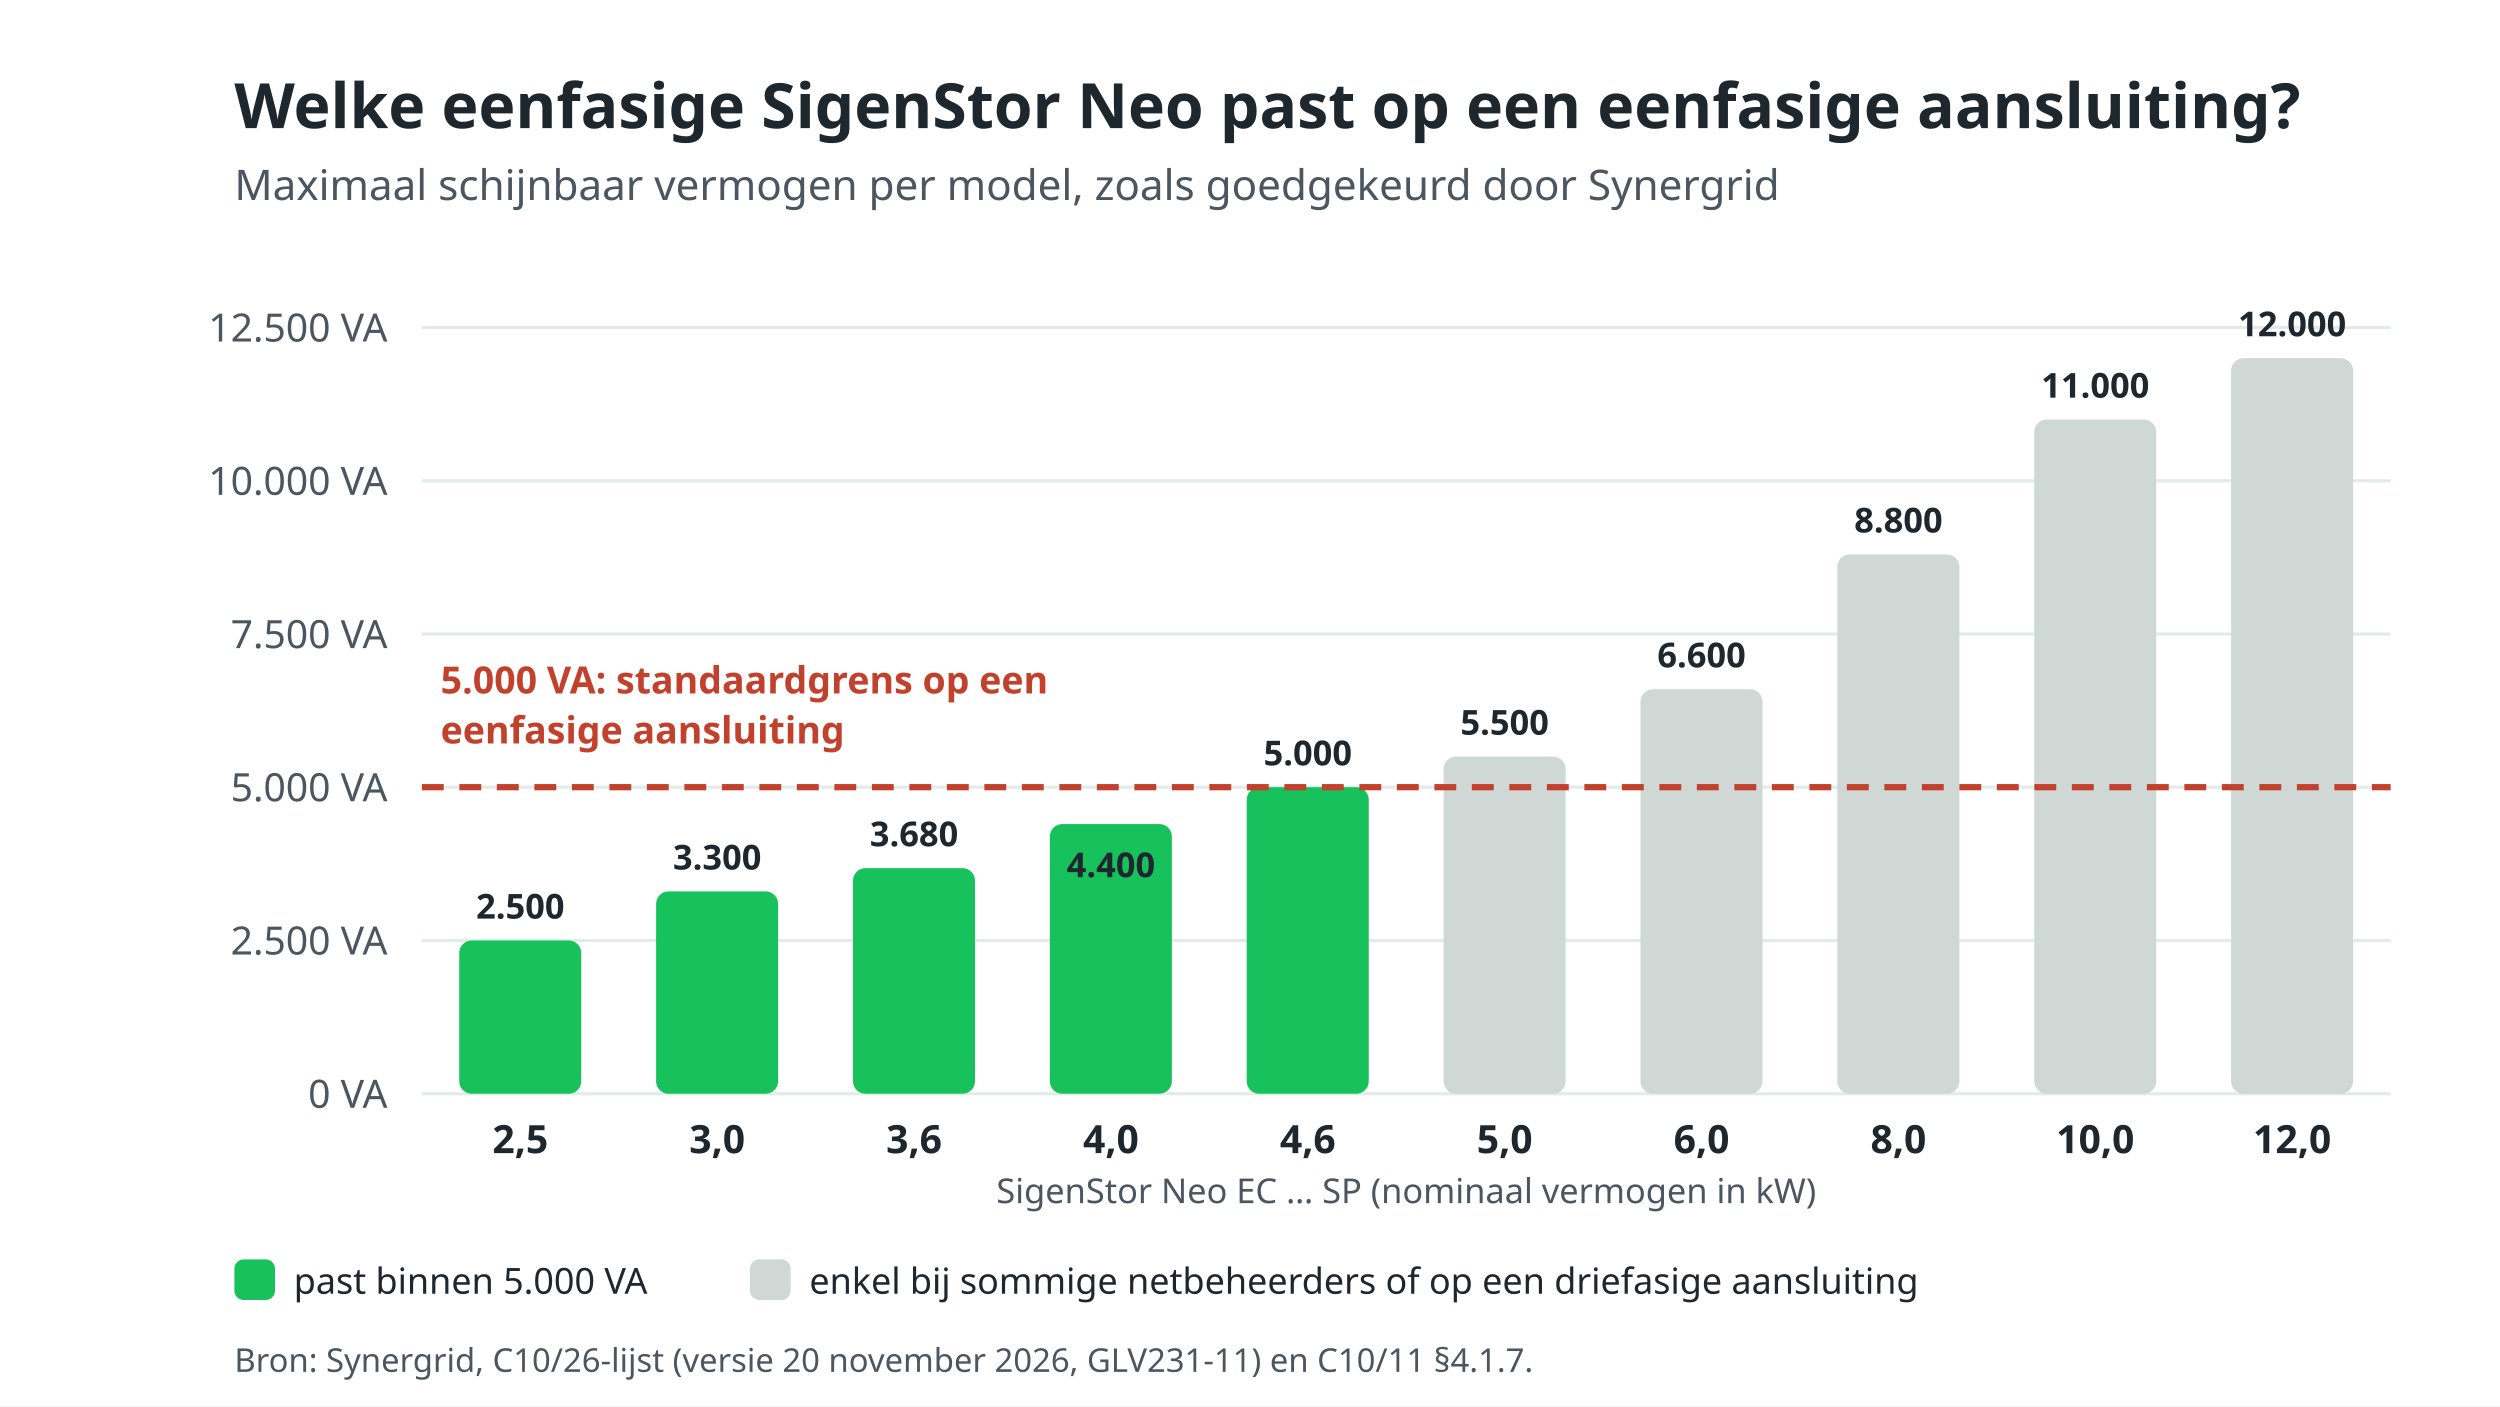
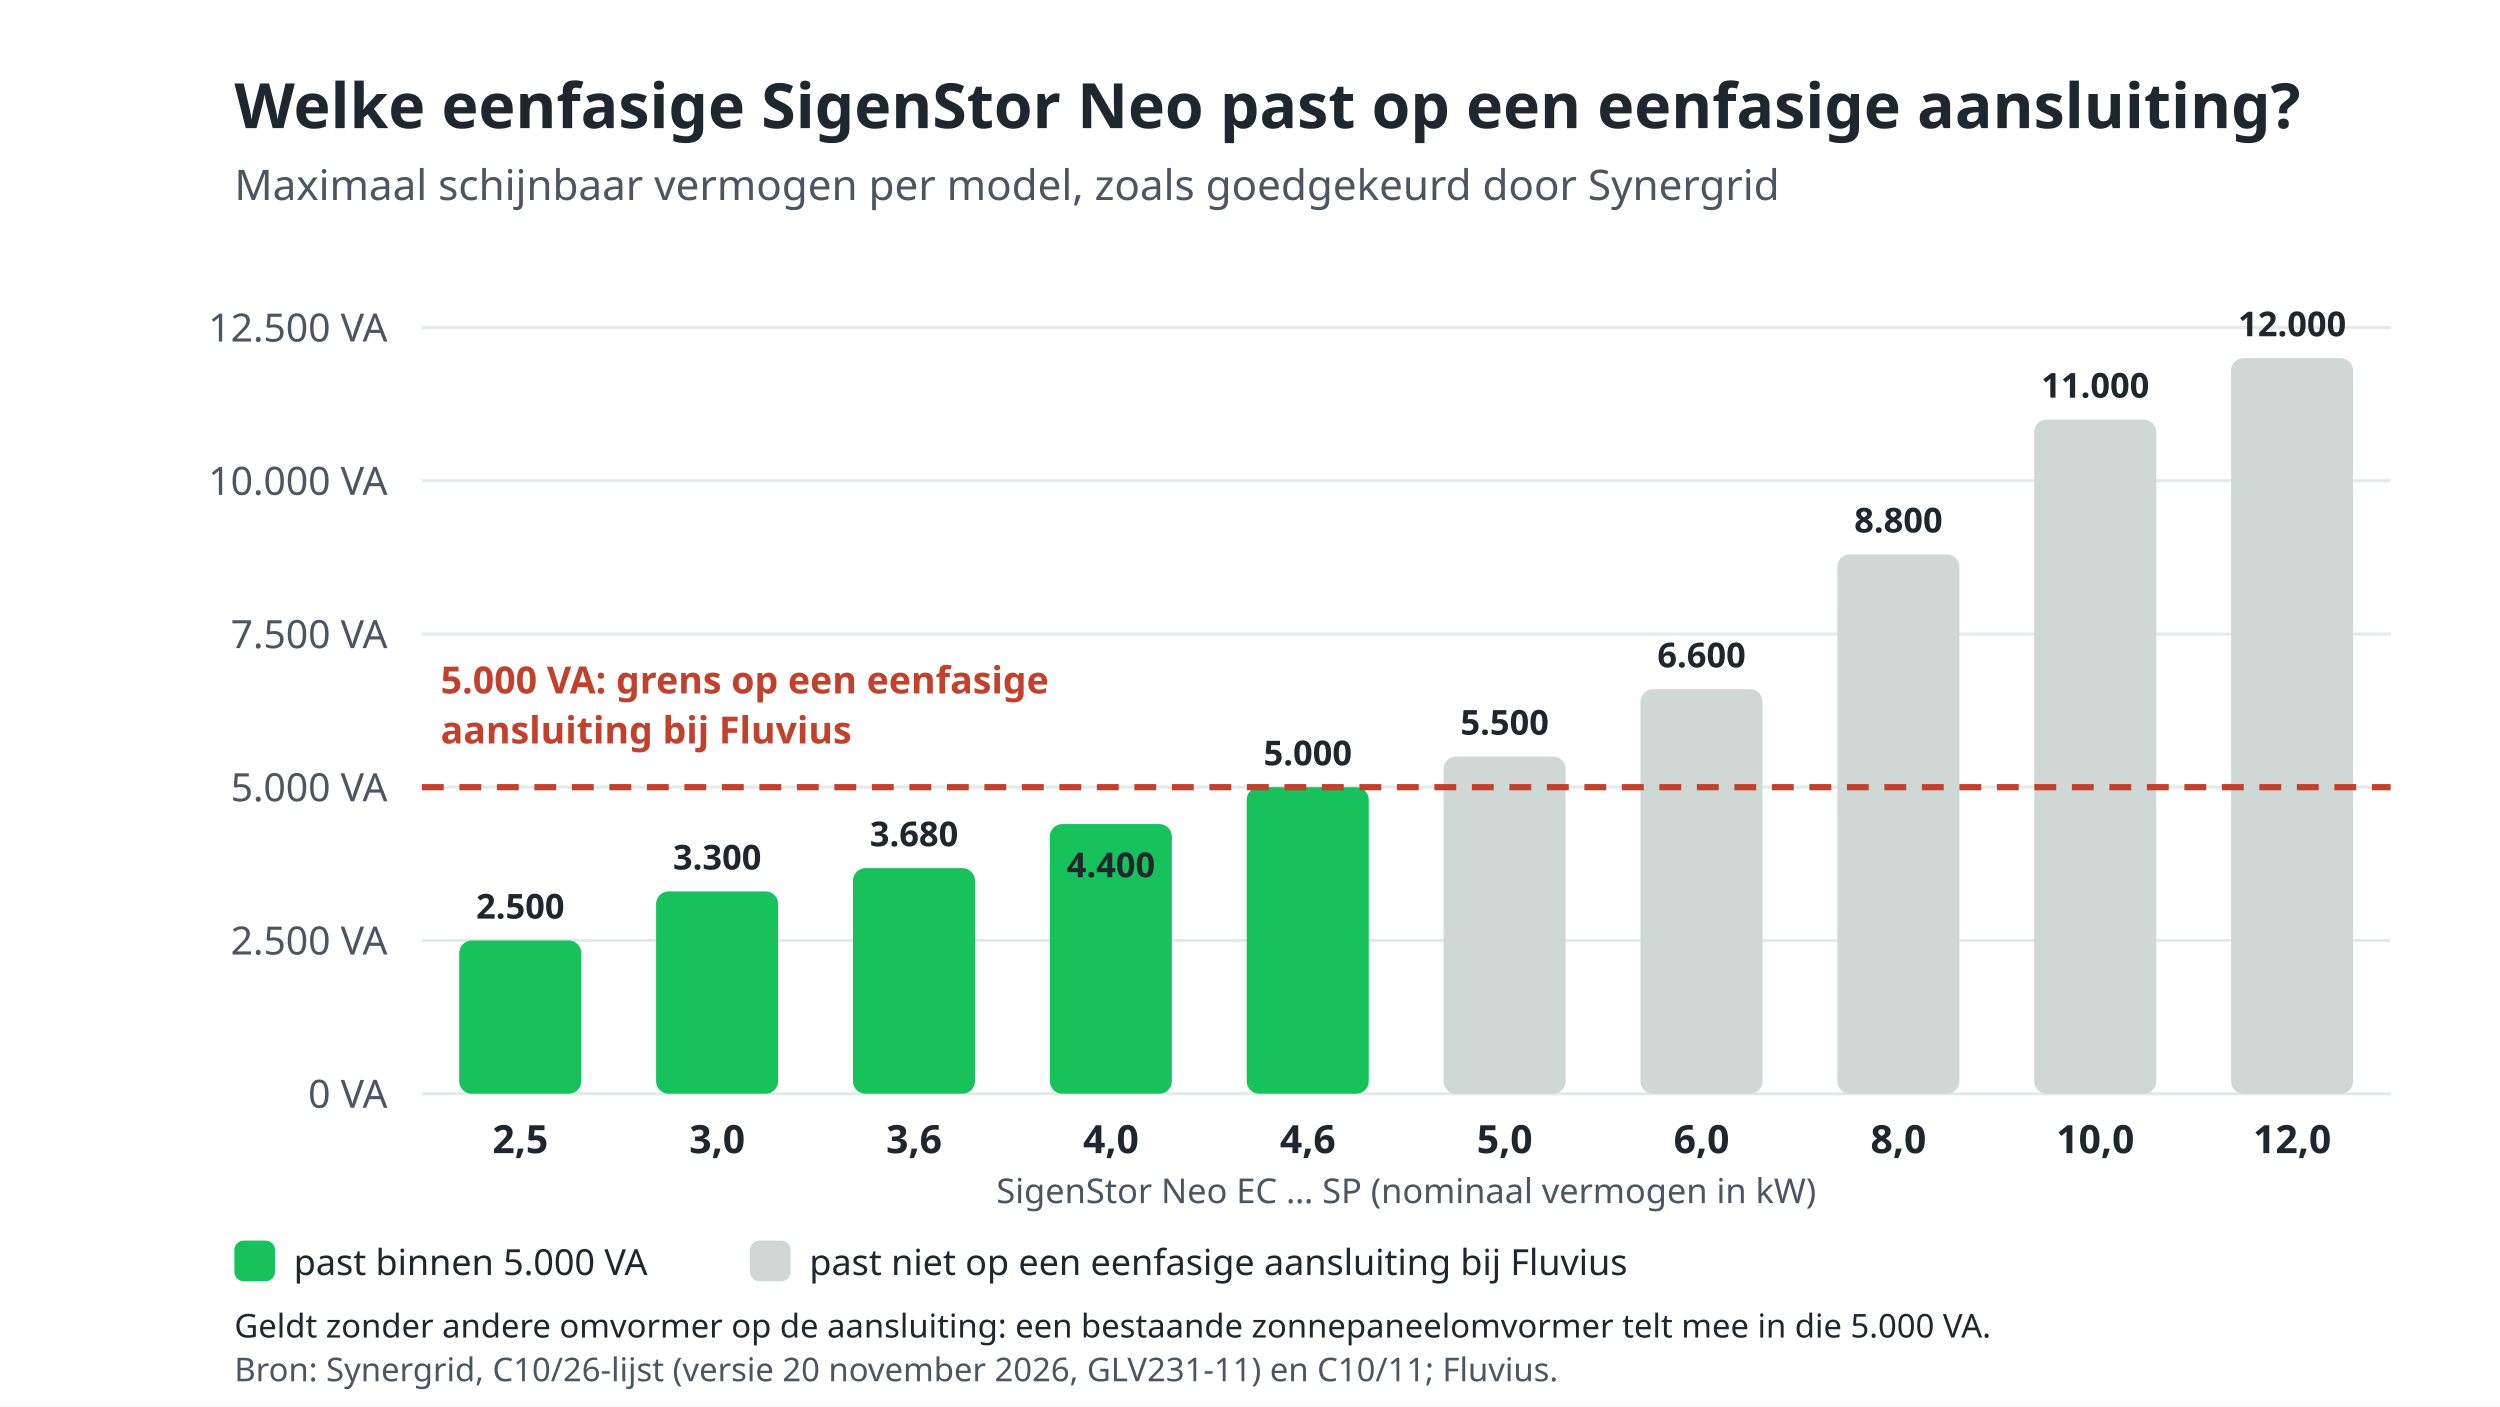
<svg xmlns="http://www.w3.org/2000/svg" viewBox="0 0 1600 900" width="1600" height="900" font-family="Instrument Sans, Segoe UI, sans-serif">
  <rect width="100%" height="100%" fill="#ffffff" />
  <text x="150" y="82" font-size="40" font-weight="650" fill="#1f272e">Welke eenfasige SigenStor Neo past op een eenfasige aansluiting?</text>
  <text x="150" y="128" font-size="27" fill="#4b5661">Maximaal schijnbaar vermogen per model, zoals goedgekeurd door Synergrid</text>
  <line x1="270" x2="1530" y1="700.0" y2="700.0" stroke="#e3ebe8" stroke-width="2" />
  <text x="248.0" y="709.0" font-size="25" fill="#4b5661" text-anchor="end">0 VA</text>
  <line x1="270" x2="1530" y1="601.9" y2="601.9" stroke="#e3ebe8" stroke-width="2" />
  <text x="248.0" y="610.9" font-size="25" fill="#4b5661" text-anchor="end">2.500 VA</text>
  <line x1="270" x2="1530" y1="503.8" y2="503.8" stroke="#e3ebe8" stroke-width="2" />
  <text x="248.0" y="512.8" font-size="25" fill="#4b5661" text-anchor="end">5.000 VA</text>
  <line x1="270" x2="1530" y1="405.8" y2="405.8" stroke="#e3ebe8" stroke-width="2" />
  <text x="248.0" y="414.8" font-size="25" fill="#4b5661" text-anchor="end">7.500 VA</text>
  <line x1="270" x2="1530" y1="307.7" y2="307.7" stroke="#e3ebe8" stroke-width="2" />
  <text x="248.0" y="316.7" font-size="25" fill="#4b5661" text-anchor="end">10.000 VA</text>
  <line x1="270" x2="1530" y1="209.6" y2="209.6" stroke="#e3ebe8" stroke-width="2" />
  <text x="248.0" y="218.6" font-size="25" fill="#4b5661" text-anchor="end">12.500 VA</text>
  <rect x="293.9" y="601.9" width="78.1" height="98.1" rx="8" fill="#17c15c" />
  <text x="333.0" y="587.9" font-size="22" fill="#1f272e" font-weight="600" text-anchor="middle">2.500</text>
  <text x="333.0" y="738.0" font-size="25" fill="#1f272e" font-weight="650" text-anchor="middle">2,5</text>
  <rect x="419.9" y="570.5" width="78.1" height="129.5" rx="8" fill="#17c15c" />
  <text x="459.0" y="556.5" font-size="22" fill="#1f272e" font-weight="600" text-anchor="middle">3.300</text>
  <text x="459.0" y="738.0" font-size="25" fill="#1f272e" font-weight="650" text-anchor="middle">3,0</text>
  <rect x="545.9" y="555.6" width="78.1" height="144.4" rx="8" fill="#17c15c" />
  <text x="585.0" y="541.6" font-size="22" fill="#1f272e" font-weight="600" text-anchor="middle">3.680</text>
  <text x="585.0" y="738.0" font-size="25" fill="#1f272e" font-weight="650" text-anchor="middle">3,6</text>
  <rect x="671.9" y="527.4" width="78.1" height="172.6" rx="8" fill="#17c15c" />
  <text x="711.0" y="561.4" font-size="22" fill="#1f272e" font-weight="650" text-anchor="middle">4.400</text>
  <text x="711.0" y="738.0" font-size="25" fill="#1f272e" font-weight="650" text-anchor="middle">4,0</text>
  <rect x="797.9" y="503.8" width="78.1" height="196.2" rx="8" fill="#17c15c" />
  <text x="837.0" y="489.8" font-size="22" fill="#1f272e" font-weight="600" text-anchor="middle">5.000</text>
  <text x="837.0" y="738.0" font-size="25" fill="#1f272e" font-weight="650" text-anchor="middle">4,6</text>
  <rect x="923.9" y="484.2" width="78.1" height="215.8" rx="8" fill="#cfd8d5" />
  <text x="963.0" y="470.2" font-size="22" fill="#1f272e" font-weight="600" text-anchor="middle">5.500</text>
  <text x="963.0" y="738.0" font-size="25" fill="#1f272e" font-weight="650" text-anchor="middle">5,0</text>
  <rect x="1049.9" y="441.1" width="78.1" height="258.9" rx="8" fill="#cfd8d5" />
  <text x="1089.0" y="427.1" font-size="22" fill="#1f272e" font-weight="600" text-anchor="middle">6.600</text>
  <text x="1089.0" y="738.0" font-size="25" fill="#1f272e" font-weight="650" text-anchor="middle">6,0</text>
  <rect x="1175.9" y="354.8" width="78.1" height="345.2" rx="8" fill="#cfd8d5" />
  <text x="1215.0" y="340.8" font-size="22" fill="#1f272e" font-weight="600" text-anchor="middle">8.800</text>
  <text x="1215.0" y="738.0" font-size="25" fill="#1f272e" font-weight="650" text-anchor="middle">8,0</text>
  <rect x="1301.9" y="268.5" width="78.1" height="431.5" rx="8" fill="#cfd8d5" />
  <text x="1341.0" y="254.5" font-size="22" fill="#1f272e" font-weight="600" text-anchor="middle">11.000</text>
  <text x="1341.0" y="738.0" font-size="25" fill="#1f272e" font-weight="650" text-anchor="middle">10,0</text>
  <rect x="1427.9" y="229.2" width="78.1" height="470.8" rx="8" fill="#cfd8d5" />
  <text x="1467.0" y="215.2" font-size="22" fill="#1f272e" font-weight="600" text-anchor="middle">12.000</text>
  <text x="1467.0" y="738.0" font-size="25" fill="#1f272e" font-weight="650" text-anchor="middle">12,0</text>
  <text x="900.0" y="770.0" font-size="22" fill="#4b5661" text-anchor="middle">SigenStor Neo EC … SP (nominaal vermogen in kW)</text>
  <line x1="270" x2="1530" y1="503.8" y2="503.8" stroke="#c2412d" stroke-width="4" stroke-dasharray="14 10" />
-   <text x="282.0" y="443.8" font-size="24" fill="#c2412d" font-weight="650">5.000 VA: standaardgrens op een</text>
-   <text x="282.0" y="475.8" font-size="24" fill="#c2412d" font-weight="650">eenfasige aansluiting</text>
-   <rect x="150" y="806" width="26" height="26" rx="6" fill="#17c15c" />
-   <text x="188.0" y="828.0" font-size="23" fill="#1f272e">past binnen 5.000 VA</text>
-   <rect x="480" y="806" width="26" height="26" rx="6" fill="#cfd8d5" />
-   <text x="518.0" y="828.0" font-size="23" fill="#1f272e">enkel bij sommige netbeheerders of op een driefasige aansluiting</text>
-   <text x="150.0" y="878.0" font-size="21" fill="#4b5661">Bron: Synergrid, C10/26-lijst (versie 20 november 2026, GLV231-11) en C10/11 §4.1.7.</text>
+   <text x="282.0" y="443.8" font-size="24" fill="#c2412d" font-weight="650">5.000 VA: grens op een eenfasige</text>
+   <text x="282.0" y="475.8" font-size="24" fill="#c2412d" font-weight="650">aansluiting bij Fluvius</text>
+   <rect x="150" y="794" width="26" height="26" rx="6" fill="#17c15c" />
+   <text x="188.0" y="816.0" font-size="23" fill="#1f272e">past binnen 5.000 VA</text>
+   <rect x="480" y="794" width="26" height="26" rx="6" fill="#cfd8d5" />
+   <text x="518.0" y="816.0" font-size="23" fill="#1f272e">past niet op een eenfasige aansluiting bij Fluvius</text>
+   <text x="150.0" y="856.0" font-size="21" fill="#1f272e">Geldt zonder andere omvormer op de aansluiting: een bestaande zonnepaneelomvormer telt mee in die 5.000 VA.</text>
+   <text x="150.0" y="884.0" font-size="21" fill="#4b5661">Bron: Synergrid, C10/26-lijst (versie 20 november 2026, GLV231-11) en C10/11; Fluvius.</text>
</svg>
